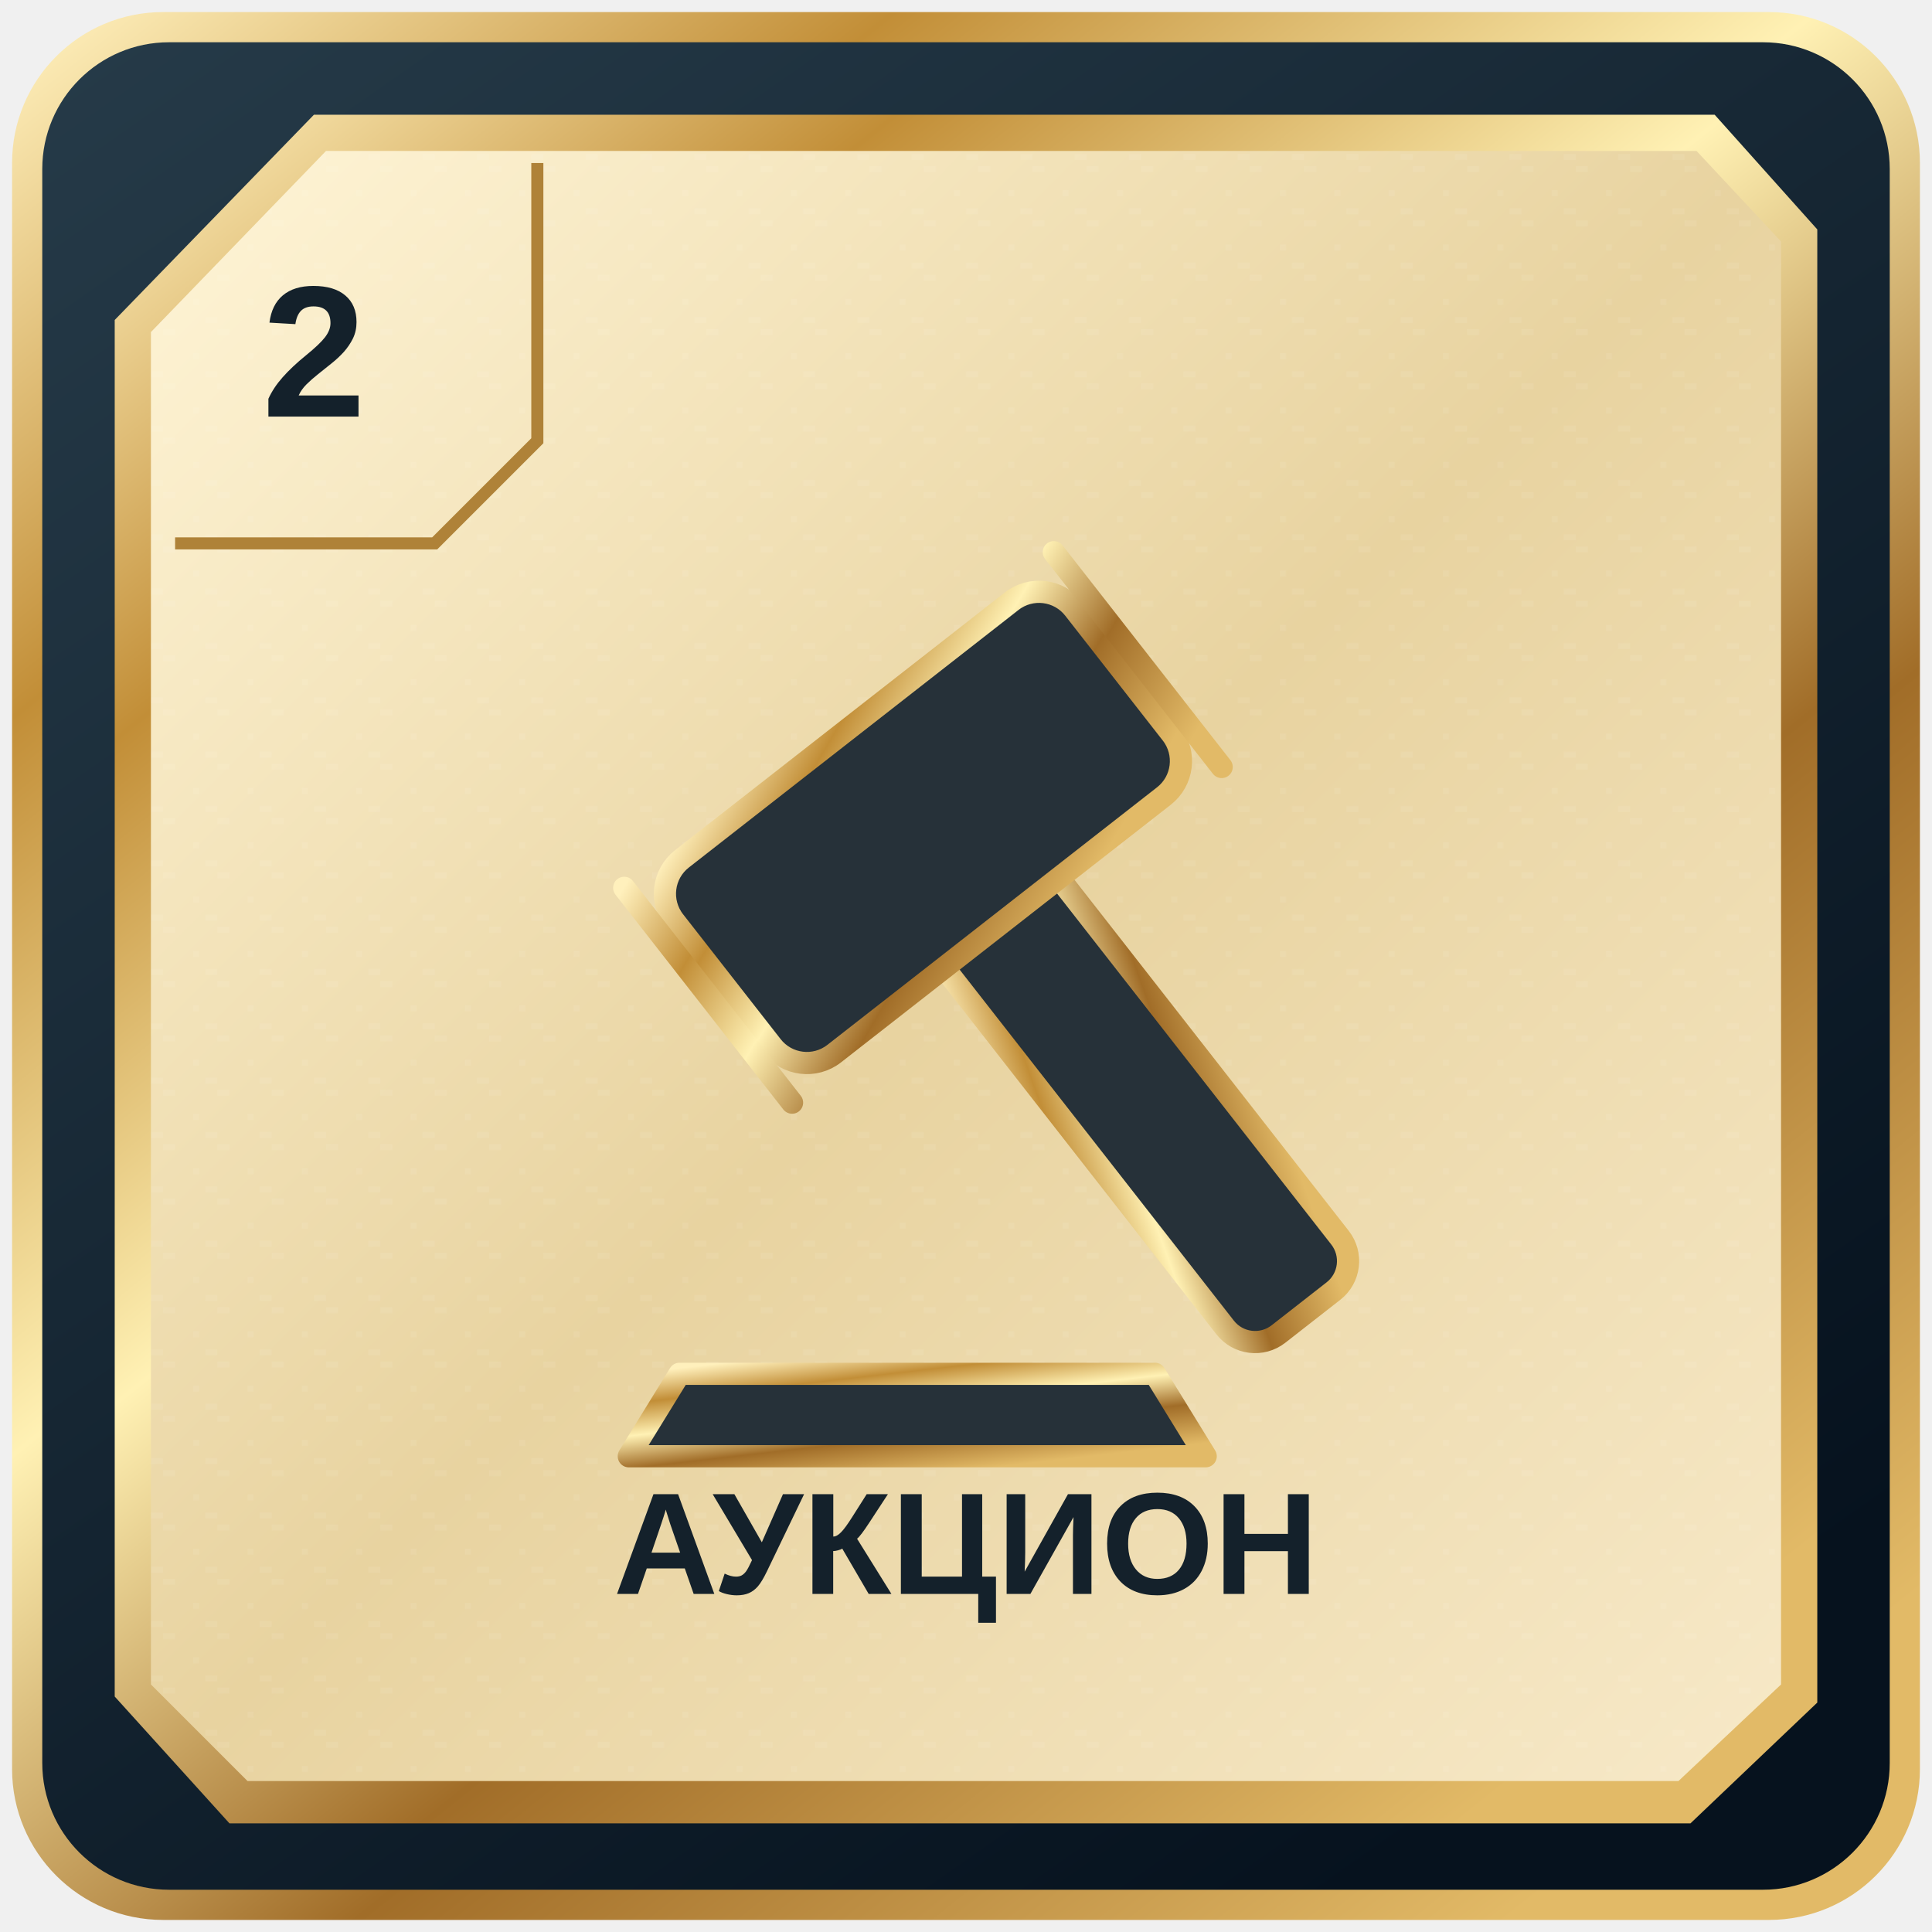
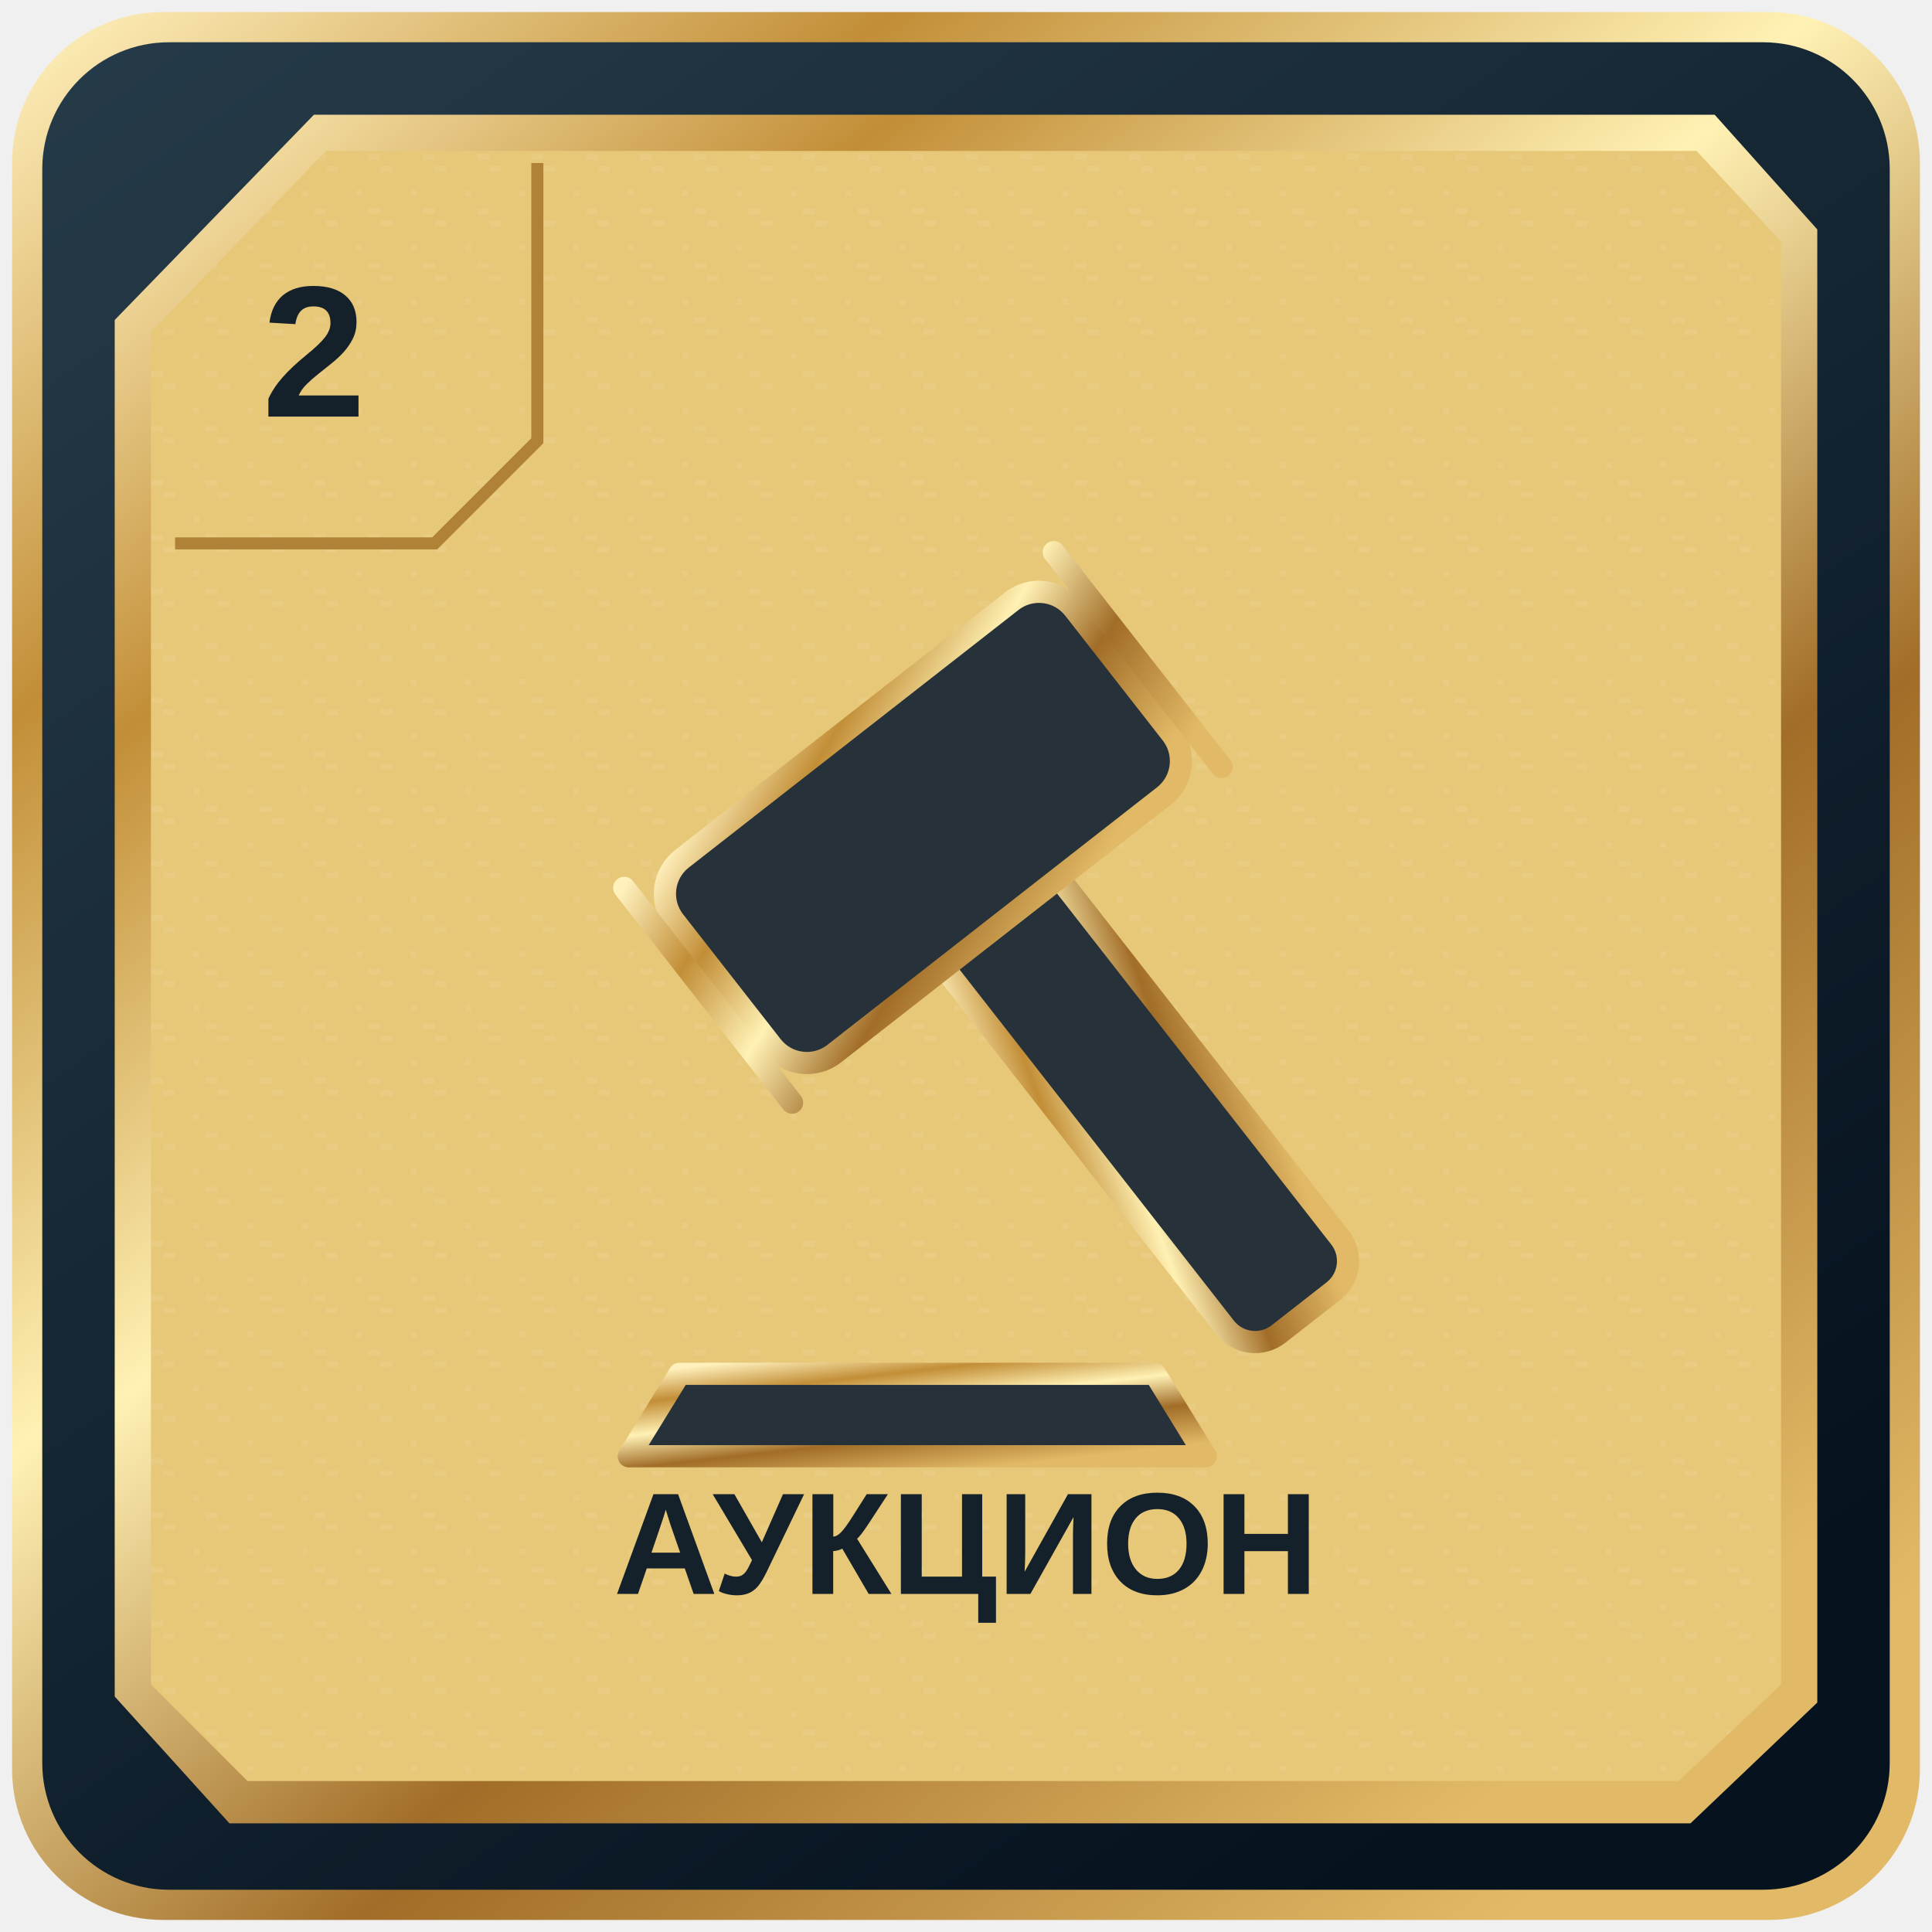
<svg xmlns="http://www.w3.org/2000/svg" viewBox="0 0 320 320" role="img" aria-label="Аукцион">
  <defs>
    <linearGradient id="gold" x2="0.8" y2="1">
      <stop stop-color="#fff0bc" />
      <stop offset=".22" stop-color="#c28e37" />
      <stop offset=".46" stop-color="#fff1b4" />
      <stop offset=".7" stop-color="#a16d28" />
      <stop offset="1" stop-color="#e2ba67" />
    </linearGradient>
    <linearGradient id="cream" x2="1" y2="1">
      <stop stop-color="#fff5d7" />
      <stop offset=".5" stop-color="#e8d3a0" />
      <stop offset="1" stop-color="#f7e9c8" />
    </linearGradient>
    <linearGradient id="navy" x2=".7" y2="1">
      <stop stop-color="#263b49" />
      <stop offset="1" stop-color="#06121e" />
    </linearGradient>
    <linearGradient id="glass" x2="1" y2="1">
      <stop stop-color="#d4e9e8" />
      <stop offset=".45" stop-color="#6495ad" />
      <stop offset="1" stop-color="#294453" />
    </linearGradient>
    <pattern id="grain" width="9" height="9" patternUnits="userSpaceOnUse">
      <path d="M0 1h2m3 4h1m1 3h2" stroke="#fff" opacity=".07" />
    </pattern>
  </defs>
  <rect x="2" y="2" width="316" height="316" rx="25" fill="url(#gold)" />
  <rect x="7" y="7" width="306" height="306" rx="21" fill="url(#navy)" />
  <path d="M52 19H284L301 38V282L280 302H38L19 281V53z" fill="url(#gold)" />
-   <path d="M54 25H281L295 40V279L278 295H41L25 279V55z" fill="url(#cream)" />
+   <path d="M54 25H281L295 40V279L278 295H41L25 279V55z" fill="#e7c879" />
  <path d="M54 25H281L295 40V279L278 295H41L25 279V55z" fill="url(#grain)" />
  <path d="M29 90H72L89 73V27" fill="none" stroke="#af8238" stroke-width="2" />
  <text x="52" y="69" text-anchor="middle" font-family="Arial,sans-serif" font-weight="700" font-size="31" fill="#14212b">2</text>
  <g transform="translate(164 153) scale(1.05)">
    <g fill="#263139" stroke="url(#gold)" stroke-width="3.5" stroke-linejoin="round" stroke-linecap="round">
      <g transform="rotate(-38)">
        <rect x="-10" y="-8" width="23" height="87" rx="6" />
        <rect x="-39" y="-38" width="80" height="39" rx="7" />
        <path d="M-42 -40v43m86-43v43" />
      </g>
      <path d="M-49 71h75l8 13h-91z" />
    </g>
  </g>
  <text x="160" y="264" text-anchor="middle" font-family="Arial,sans-serif" font-weight="800" font-size="24" fill="#14212b">АУКЦИОН</text>
</svg>
